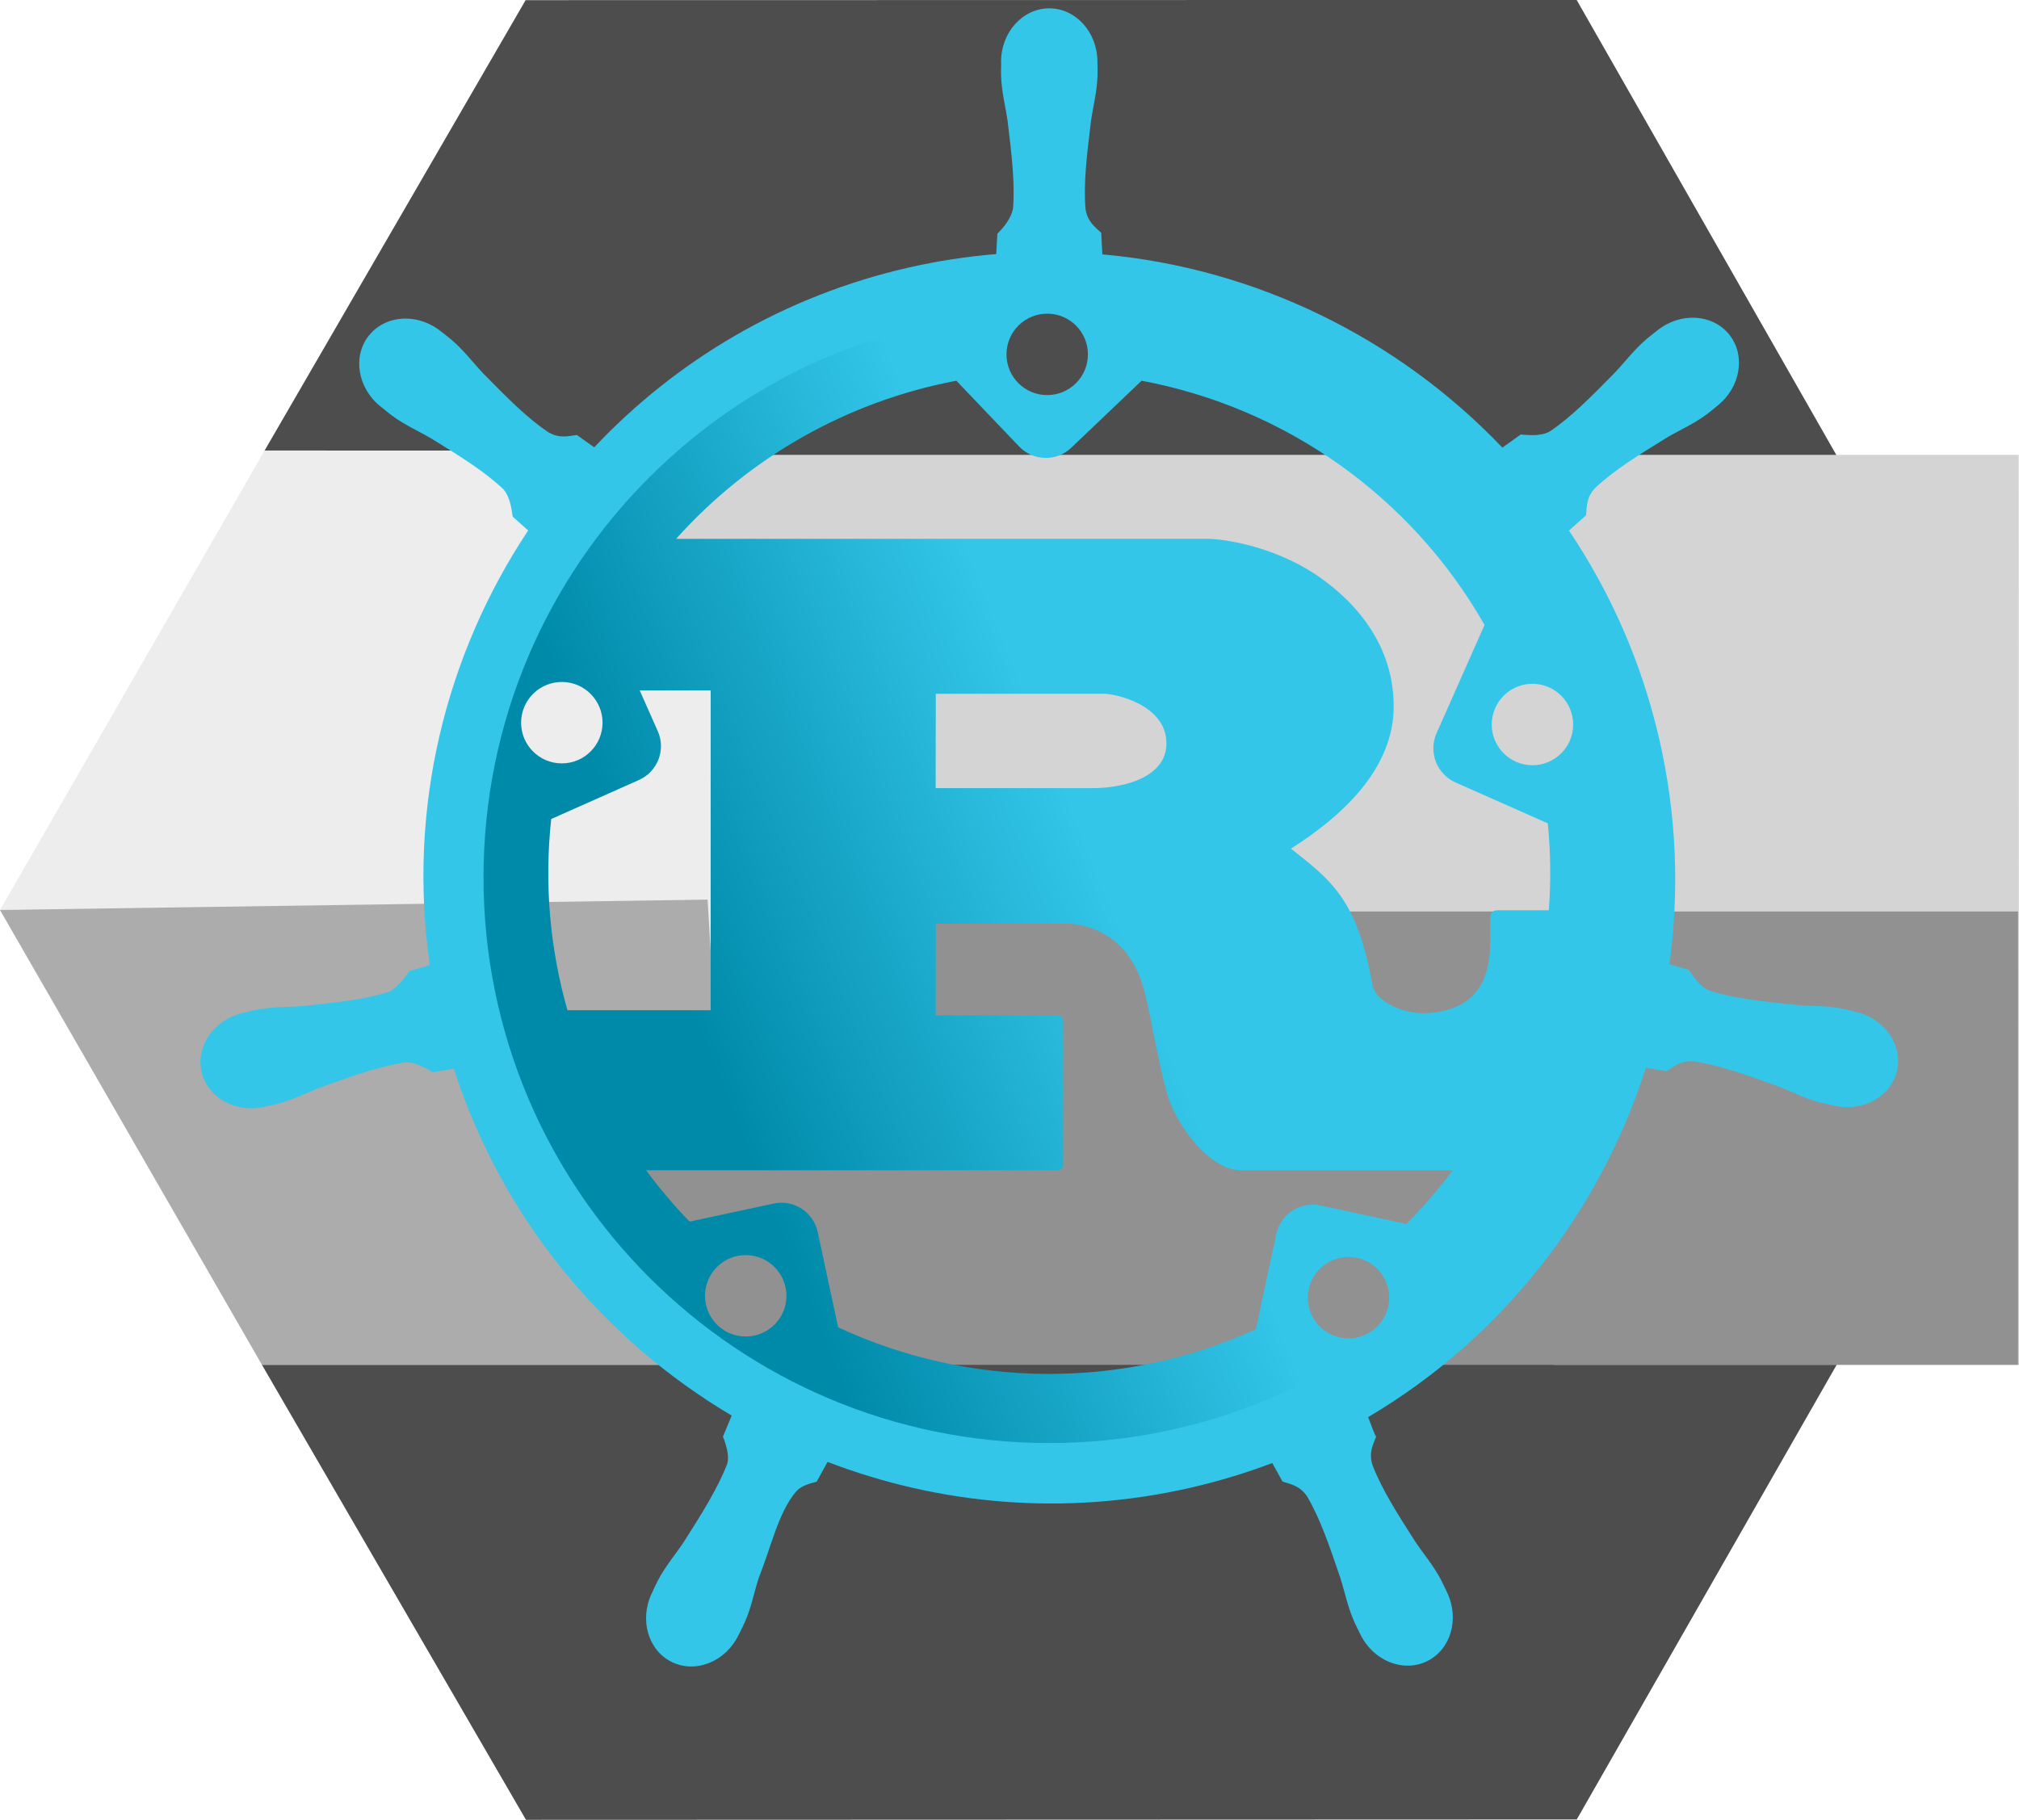
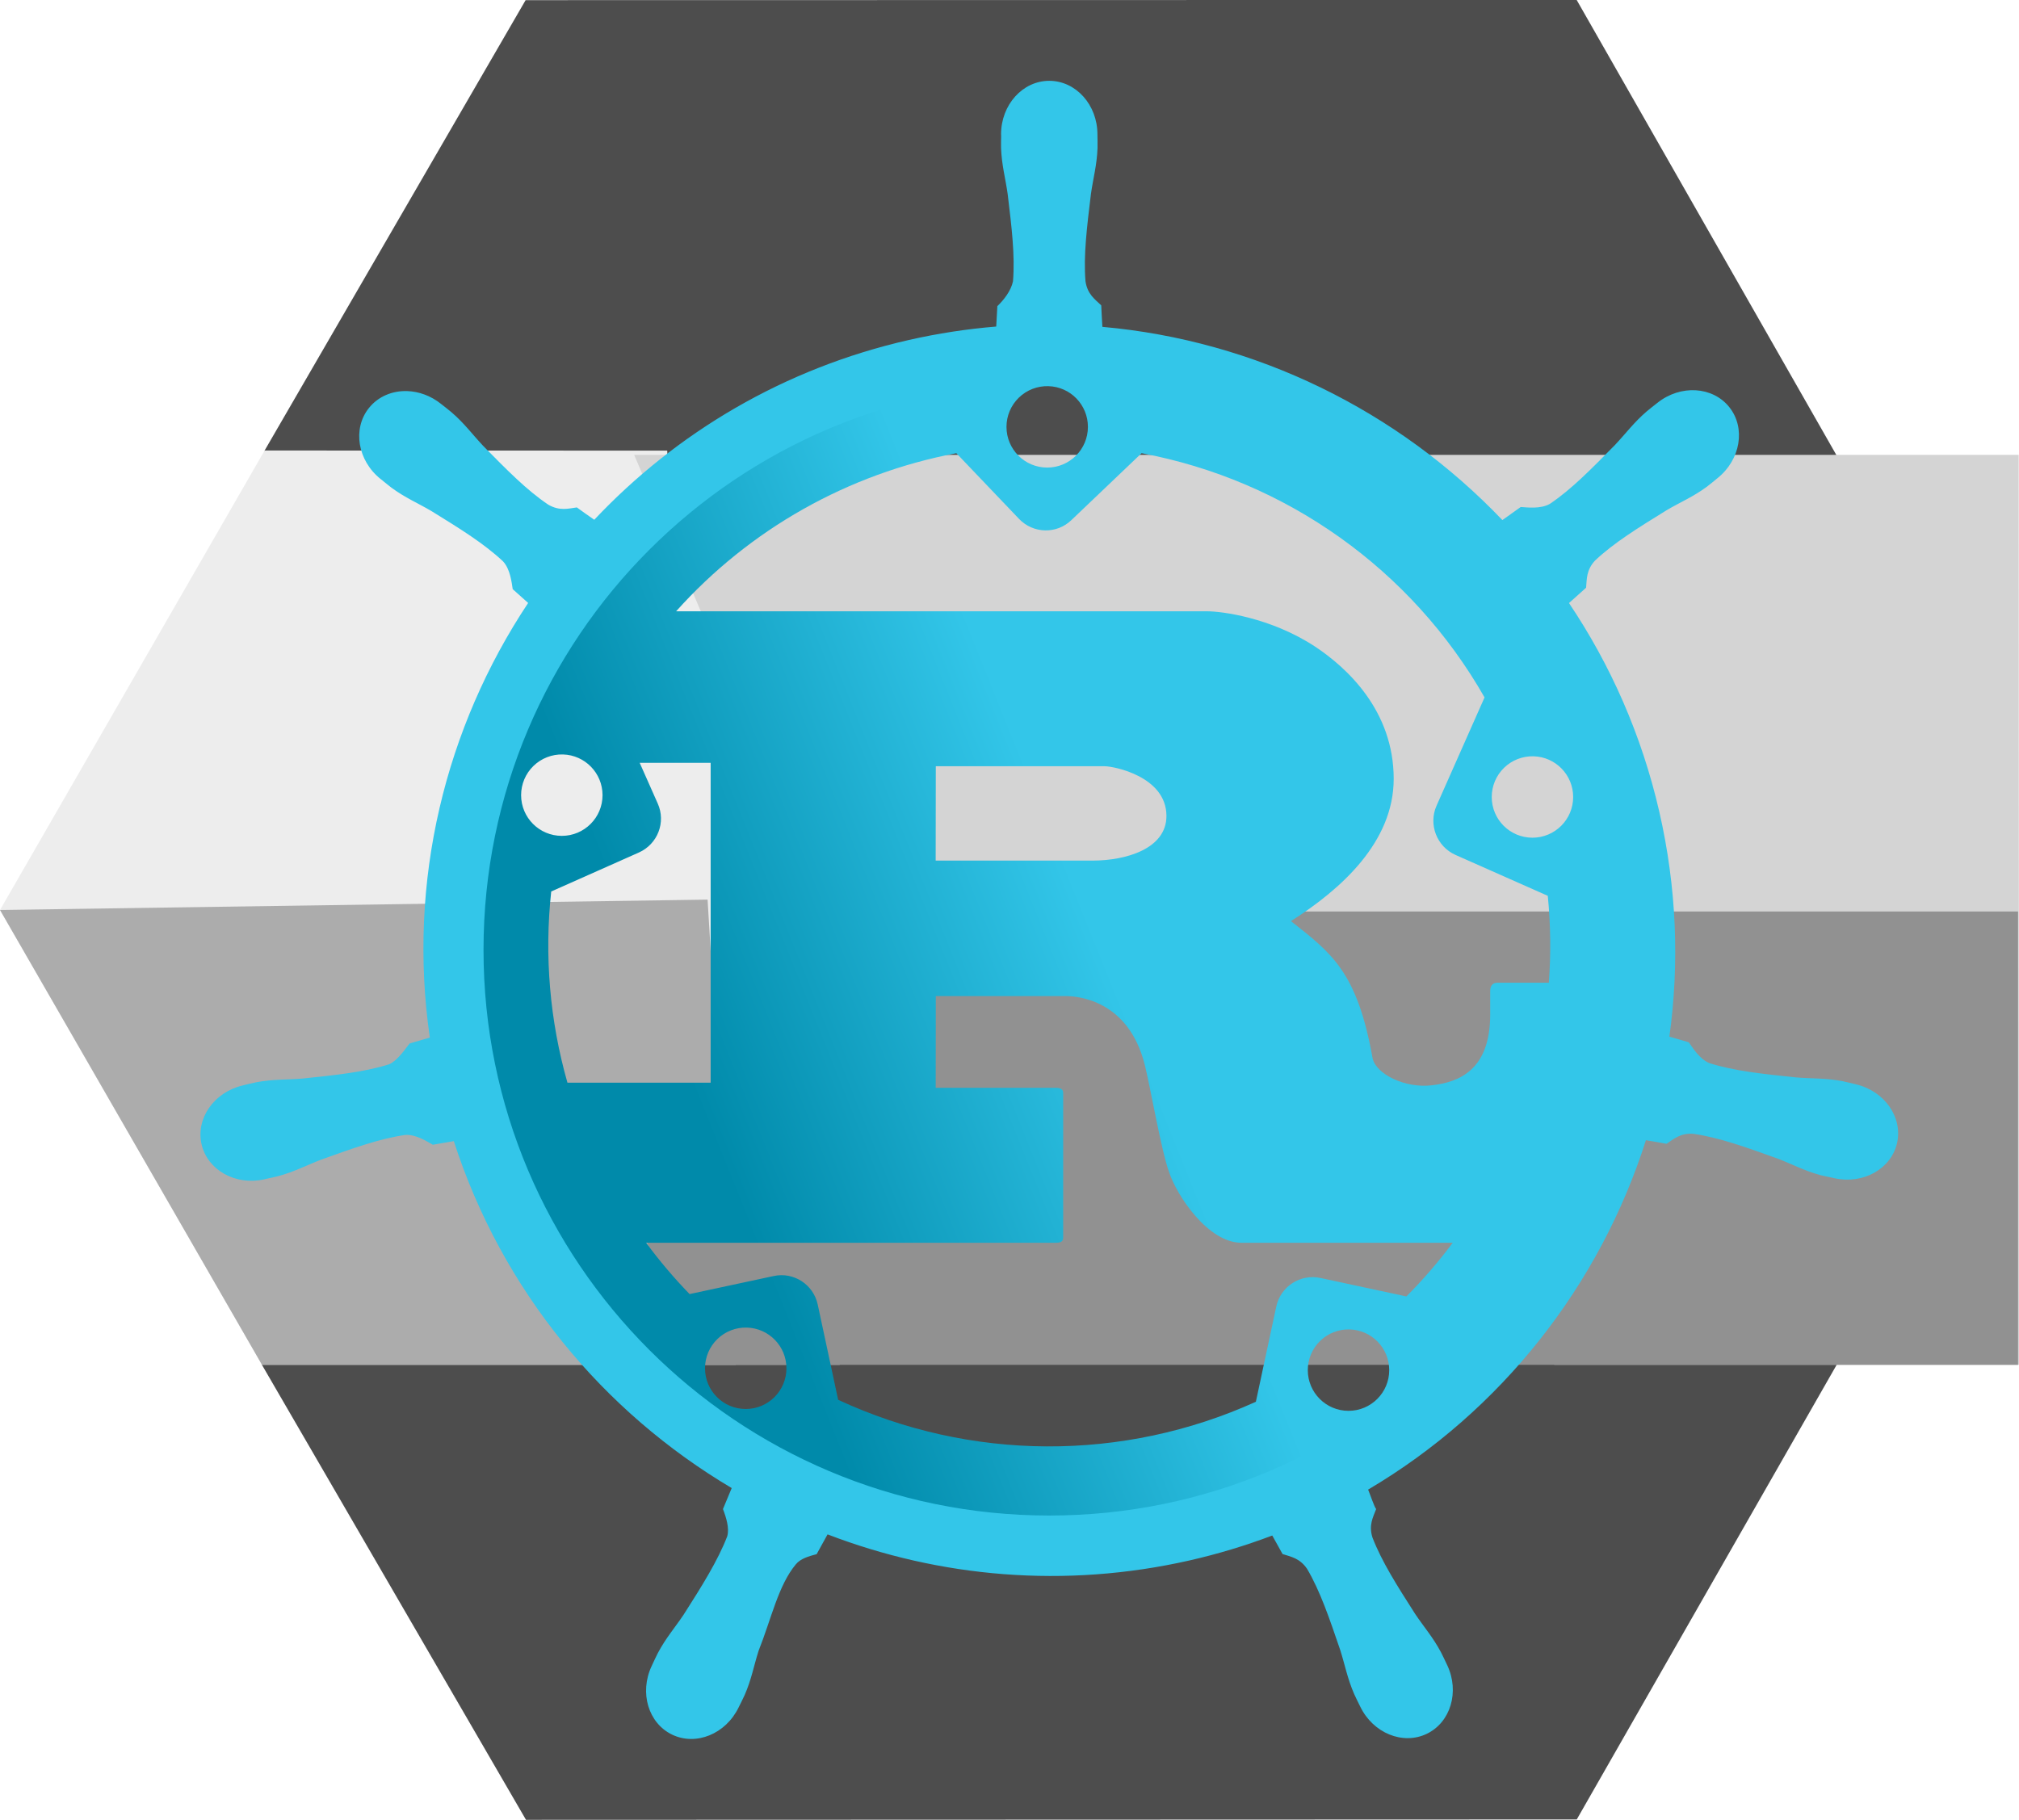
<svg xmlns="http://www.w3.org/2000/svg" xmlns:xlink="http://www.w3.org/1999/xlink" width="167.117" height="150.658" viewBox="0 0 44.216 39.861" version="1.1" id="svg14" xml:space="preserve">
  <defs id="defs14">
    <linearGradient id="linearGradient42">
      <stop style="stop-color:#008aaa;stop-opacity:1;" offset="0" id="stop41" />
      <stop style="stop-color:#33c6e9;stop-opacity:1;" offset="1" id="stop42" />
    </linearGradient>
    <linearGradient id="linearGradient36">
      <stop style="stop-color:#008aaa;stop-opacity:1;" offset="0" id="stop36" />
      <stop style="stop-color:#008aaa;stop-opacity:0.991;" offset="1" id="stop37" />
    </linearGradient>
    <linearGradient id="linearGradient25">
      <stop style="stop-color:#f8a1a1;stop-opacity:1;" offset="0" id="stop25" />
      <stop style="stop-color:#000000;stop-opacity:1;" offset="1" id="stop26" />
    </linearGradient>
    <linearGradient xlink:href="#linearGradient25" id="linearGradient26" x1="75.754" y1="42.636" x2="101.552" y2="42.636" gradientUnits="userSpaceOnUse" />
    <linearGradient xlink:href="#linearGradient36" id="linearGradient37" x1="75.754" y1="42.636" x2="101.552" y2="42.636" gradientUnits="userSpaceOnUse" />
    <linearGradient xlink:href="#linearGradient42" id="linearGradient41" gradientUnits="userSpaceOnUse" x1="80.872" y1="50.942" x2="101.552" y2="42.636" />
    <linearGradient xlink:href="#linearGradient42" id="linearGradient43" gradientUnits="userSpaceOnUse" x1="80.872" y1="50.942" x2="101.552" y2="42.636" />
    <linearGradient xlink:href="#linearGradient42" id="linearGradient44" gradientUnits="userSpaceOnUse" x1="80.872" y1="50.942" x2="101.552" y2="42.636" />
    <linearGradient xlink:href="#linearGradient42" id="linearGradient45" gradientUnits="userSpaceOnUse" x1="80.872" y1="50.942" x2="101.552" y2="42.636" />
    <linearGradient xlink:href="#linearGradient42" id="linearGradient46" gradientUnits="userSpaceOnUse" x1="80.872" y1="50.942" x2="101.552" y2="42.636" />
  </defs>
  <path d="m88.61 138.456 5.716-9.865 23.018-.004 5.686 9.965.007 19.932-5.691 9.957-23.012.008-5.782-9.965z" style="display:inline;fill:#4d4d4d;fill-opacity:1;stroke-width:.265" id="path1" transform="translate(-82.815 -128.588)" />
  <path d="m 88.552,158.481 h 12.653 c -0.373,-4.07 -0.297,-8.224 -1.044,-12.321 -0.472,-2.588 -2.641,-5.102 -2.734,-7.702 L 88.61,138.456 82.815,148.521" style="fill:#ededed;fill-opacity:1;fill-rule:nonzero;stroke:none;stroke-width:0.331" transform="translate(-82.815,-128.588)" id="path2" />
  <path d="m 82.815,148.52 5.738,9.964 h 10.374 l -0.616,-10.191 z" style="fill:#acacac;fill-opacity:1;fill-rule:nonzero;stroke:none;stroke-width:0.331" transform="translate(-82.815,-128.588)" id="path4" />
  <path d="M 116.856,158.481 H 127.031 l -0.007,-19.93 H 96.703 l 3.68,8.638 z" style="fill:#d4d4d4;fill-opacity:1;fill-rule:nonzero;stroke:none;stroke-width:0.331" transform="translate(-82.815,-128.588)" id="path9" />
  <path d="m 101.714,148.554 -5.137,5.857 1.208,4.073 H 127.01 v -9.93 z" style="fill:#919191;fill-opacity:1;fill-rule:nonzero;stroke:none;stroke-width:0.331" transform="translate(-82.815,-128.588)" id="path10" />
-   <g id="g25" transform="matrix(1.441189,0,0,1.441189,-10.72898,-45.67399)" style="fill:url(#linearGradient26);stroke:none">
+   <g id="g25" transform="matrix(1.441189,0,0,1.441189,-10.72898,-44.0865)" style="fill:url(#linearGradient26);stroke:none">
    <g id="g30" style="fill:url(#linearGradient37);fill-opacity:1" transform="translate(-10.16777,2.133822)">
      <g id="g41" style="fill:url(#linearGradient41)" transform="translate(-55.09586,-0.3508454)">
        <g id="g14" transform="matrix(0.294123,0,0,0.294123,45.10349,-5.325418)" style="fill:url(#linearGradient44);fill-opacity:1;stroke:none">
          <path d="m 148.066,133.164 c -17.624,0 -31.968,14.351 -31.968,31.968 0,17.617 14.351,31.968 31.968,31.968 17.617,0 31.968,-14.351 31.968,-31.968 0,-17.617 -14.351,-31.968 -31.968,-31.968 z m -0.047,2.84 a 2.097,2.103 0 0 1 2.042,2.103 2.103,2.103 0 0 1 -4.207,0 2.103,2.103 0 0 1 2.164,-2.103 z m 4.815,3.463 a 25.882,25.882 0 0 1 17.719,12.62 l -2.482,5.6 c -0.426,0.967 0.013,2.103 0.974,2.536 l 4.775,2.117 a 25.882,25.882 0 0 1 0.054,4.491 h -2.658 c -0.264,0 -0.372,0.176 -0.372,0.433 v 1.217 c 0,2.867 -1.616,3.496 -3.037,3.652 -1.353,0.156 -2.847,-0.568 -3.037,-1.393 -0.798,-4.484 -2.124,-5.437 -4.22,-7.094 2.604,-1.65 5.309,-4.092 5.309,-7.351 0,-3.523 -2.414,-5.742 -4.058,-6.831 -2.313,-1.522 -4.869,-1.826 -5.559,-1.826 H 128.785 a 25.882,25.882 0 0 1 14.479,-8.17 l 3.239,3.395 c 0.73,0.764 1.941,0.798 2.705,0.061 z m -29.892,15.568 a 2.103,2.103 0 0 1 2.042,2.103 2.103,2.103 0 0 1 -4.207,0 2.103,2.103 0 0 1 2.164,-2.103 z m 50.147,0.095 a 2.103,2.103 0 0 1 2.042,2.103 2.103,2.103 0 0 1 -4.207,0 2.103,2.103 0 0 1 2.164,-2.103 z M 126.904,155.468 h 3.666 v 16.529 h -7.399 a 25.882,25.882 0 0 1 -0.839,-9.881 l 4.531,-2.015 c 0.967,-0.433 1.407,-1.562 0.974,-2.529 z m 15.298,0.176 h 8.731 c 0.453,0 3.185,0.521 3.185,2.57 0,1.698 -2.097,2.306 -3.821,2.306 h -8.102 z m 0,11.876 h 6.689 c 0.609,0 3.267,0.176 4.112,3.571 0.264,1.041 0.852,4.436 1.251,5.525 0.399,1.217 2.015,3.652 3.74,3.652 h 10.915 a 25.882,25.882 0 0 1 -2.394,2.773 l -4.443,-0.954 c -1.035,-0.223 -2.056,0.44 -2.279,1.474 l -1.055,4.923 a 25.882,25.882 0 0 1 -21.581,-0.101 l -1.055,-4.923 c -0.223,-1.035 -1.238,-1.697 -2.272,-1.474 l -4.349,0.933 a 25.882,25.882 0 0 1 -2.245,-2.651 h 21.148 c 0.237,0 0.399,-0.041 0.399,-0.264 v -7.48 c 0,-0.216 -0.162,-0.264 -0.399,-0.264 h -6.188 z m -9.759,17.131 a 2.103,2.103 0 0 1 2.042,2.103 2.103,2.103 0 0 1 -4.207,0 2.103,2.103 0 0 1 2.164,-2.103 z m 31.143,0.095 a 2.103,2.103 0 0 1 2.042,2.103 2.103,2.103 0 0 1 -4.207,0 2.103,2.103 0 0 1 2.164,-2.103 z" id="path1-5" style="fill:url(#linearGradient43);fill-opacity:1;stroke:none;stroke-width:0.676" />
        </g>
        <g id="g15" transform="matrix(0.05006707,0,0,0.05006707,48.42983,25.77599)" style="fill:url(#linearGradient46);fill-opacity:1;stroke:none">
          <path id="path24" style="fill:url(#linearGradient45);fill-opacity:1;fill-rule:evenodd;stroke:none;stroke-width:25.266;stroke-linecap:round;stroke-linejoin:round;paint-order:stroke markers fill" d="M 975.103,348.887 A 171.718,171.718 0 0 1 803.385,520.605 171.718,171.718 0 0 1 631.667,348.887 171.718,171.718 0 0 1 803.385,177.169 171.718,171.718 0 0 1 975.103,348.887 Z M 803.371,85.077 c -8.077,0.001 -14.626,7.276 -14.625,16.25 0,0.138 0.028,0.27 0.03,0.406 -0.011,1.22 -0.07,2.689 -0.03,3.75 0.192,5.176 1.32,9.138 2,13.907 1.23,10.206 2.26,18.667 1.625,26.531 -0.62,2.965 -2.803,5.677 -4.75,7.562 l -0.344,6.188 a 190.337,190.337 0 0 0 -26.438,4.062 c -37.974,8.623 -70.67,28.184 -95.562,54.594 a 245.167,245.167 0 0 1 -5.281,-3.75 c -2.612,0.353 -5.25,1.159 -8.688,-0.844 -6.545,-4.405 -12.506,-10.486 -19.719,-17.812 -3.305,-3.504 -5.698,-6.841 -9.625,-10.219 -0.891,-0.767 -2.252,-1.804 -3.25,-2.594 -3.07,-2.447 -6.69,-3.724 -10.187,-3.843 -4.496,-0.154 -8.824,1.604 -11.656,5.156 -5.036,6.315 -3.424,15.968 3.593,21.562 0.071,0.057 0.147,0.101 0.219,0.157 0.964,0.781 2.145,1.783 3.031,2.437 4.167,3.077 7.973,4.652 12.125,7.094 8.747,5.402 15.999,9.88 21.75,15.281 2.246,2.394 2.639,6.613 2.938,8.438 l 4.687,4.187 c -25.093,37.764 -36.707,84.41 -29.843,131.938 l -6.125,1.781 c -1.615,2.085 -3.896,5.365 -6.282,6.344 -7.525,2.37 -15.994,3.24 -26.218,4.312 -4.8,0.4 -8.943,0.161 -14.032,1.125 -1.12,0.212 -2.68,0.619 -3.906,0.906 l -0.125,0.032 c -0.067,0.015 -0.155,0.048 -0.219,0.062 -8.62,2.083 -14.157,10.006 -12.375,17.813 1.783,7.808 10.203,12.556 18.875,10.687 0.063,-0.014 0.154,-0.017 0.219,-0.031 0.098,-0.022 0.184,-0.07 0.281,-0.094 1.21,-0.265 2.724,-0.56 3.782,-0.843 5.003,-1.34 8.626,-3.308 13.125,-5.032 9.676,-3.47 17.691,-6.37 25.5,-7.5 3.26,-0.255 6.697,2.012 8.406,2.969 l 6.375,-1.094 c 14.67,45.483 45.414,82.245 84.344,105.313 l -2.657,6.375 c 0.958,2.475 2.014,5.824 1.3,8.27 -2.838,7.36 -7.7,15.13 -13.237,23.792 -2.681,4.002 -5.425,7.108 -7.844,11.688 -0.579,1.096 -1.316,2.78 -1.875,3.937 -3.759,8.043 -1.002,17.305 6.219,20.782 7.266,3.497 16.284,-0.192 20.187,-8.25 0.006,-0.012 0.026,-0.02 0.031,-0.032 0.004,-0.009 -0.004,-0.022 0,-0.03 0.556,-1.143 1.344,-2.645 1.813,-3.72 2.072,-4.747 2.762,-8.815 4.219,-13.406 3.87,-9.72 5.995,-19.919 11.322,-26.274 1.459,-1.74 3.837,-2.41 6.303,-3.07 l 3.312,-6 c 33.938,13.027 71.927,16.523 109.875,7.907 a 189.77,189.77 0 0 0 25.094,-7.563 c 0.93,1.651 2.661,4.826 3.125,5.625 2.506,0.815 5.24,1.236 7.469,4.531 3.985,6.81 6.71,14.865 10.031,24.594 1.457,4.591 2.178,8.66 4.25,13.406 0.472,1.082 1.256,2.605 1.812,3.75 3.895,8.085 12.943,11.787 20.22,8.282 7.219,-3.478 9.979,-12.74 6.218,-20.782 -0.559,-1.158 -1.327,-2.841 -1.906,-3.937 -2.42,-4.58 -5.163,-7.655 -7.844,-11.656 -5.537,-8.662 -10.13,-15.858 -12.969,-23.22 -1.187,-3.796 0.2,-6.157 1.125,-8.624 -0.554,-0.635 -1.739,-4.22 -2.437,-5.906 40.457,-23.889 70.298,-62.022 84.312,-106.063 1.893,0.298 5.182,0.88 6.25,1.094 2.2,-1.45 4.222,-3.344 8.188,-3.031 7.808,1.129 15.823,4.03 25.5,7.5 4.498,1.723 8.121,3.723 13.125,5.062 1.057,0.283 2.572,0.547 3.781,0.813 0.097,0.023 0.183,0.071 0.281,0.093 0.066,0.015 0.156,0.017 0.219,0.032 8.672,1.866 17.094,-2.88 18.875,-10.688 1.78,-7.807 -3.754,-15.732 -12.375,-17.812 -1.254,-0.286 -3.032,-0.77 -4.25,-1 -5.09,-0.964 -9.231,-0.727 -14.031,-1.125 -10.225,-1.072 -18.694,-1.943 -26.219,-4.313 -3.068,-1.19 -5.251,-4.841 -6.313,-6.344 l -5.906,-1.718 c 3.062,-22.155 2.237,-45.212 -3.062,-68.282 -5.349,-23.284 -14.8,-44.58 -27.407,-63.343 1.515,-1.378 4.377,-3.911 5.188,-4.657 0.237,-2.624 0.033,-5.375 2.75,-8.281 5.751,-5.4 13.003,-9.879 21.75,-15.281 4.152,-2.443 7.99,-4.017 12.156,-7.094 0.942,-0.696 2.23,-1.798 3.219,-2.594 7.015,-5.596 8.63,-15.248 3.594,-21.562 -5.037,-6.314 -14.797,-6.91 -21.813,-1.313 -0.998,0.791 -2.353,1.823 -3.25,2.594 -3.926,3.378 -6.351,6.714 -9.656,10.219 -7.213,7.326 -13.174,13.438 -19.719,17.844 -2.836,1.65 -6.99,1.08 -8.875,0.968 l -5.562,3.969 c -31.72,-33.26 -74.905,-54.525 -121.406,-58.656 -0.13,-1.949 -0.3,-5.471 -0.344,-6.532 -1.904,-1.821 -4.204,-3.376 -4.781,-7.312 -0.637,-7.864 0.426,-16.325 1.656,-26.531 0.679,-4.769 1.807,-8.73 2,-13.907 0.044,-1.176 -0.027,-2.884 -0.031,-4.156 -10e-4,-8.974 -6.548,-16.25 -14.625,-16.25 z" />
        </g>
      </g>
    </g>
  </g>
</svg>
